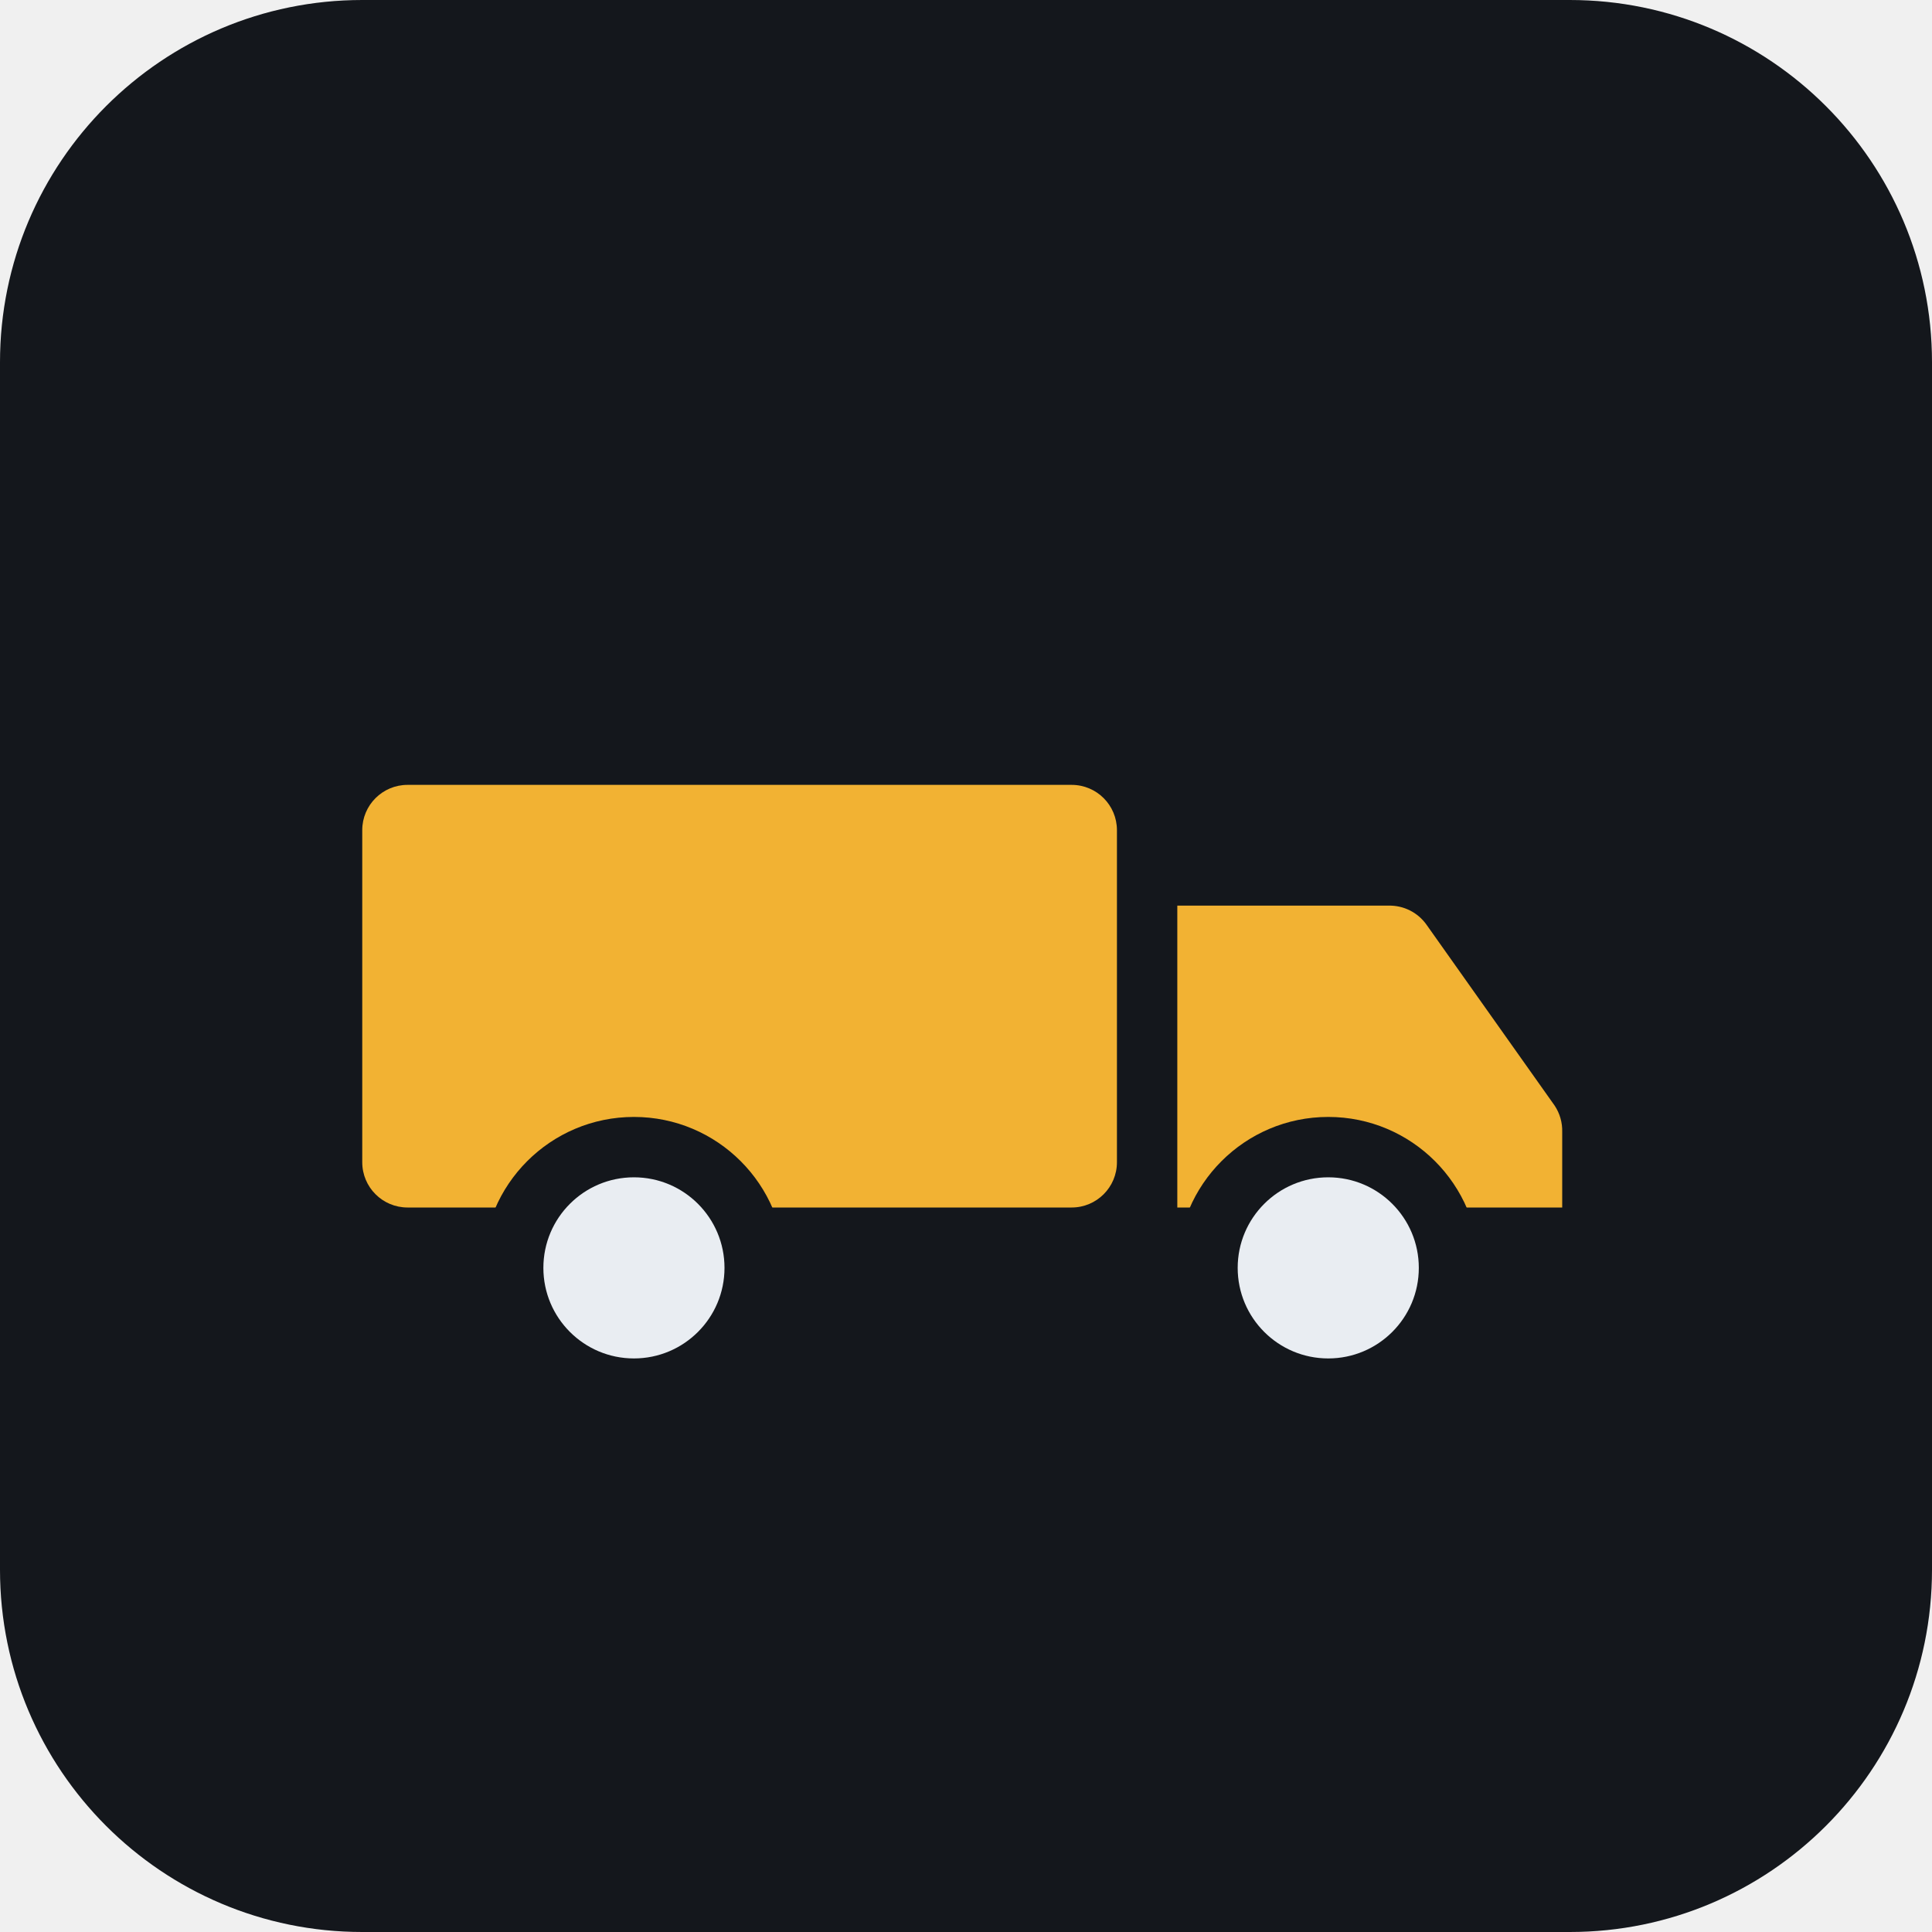
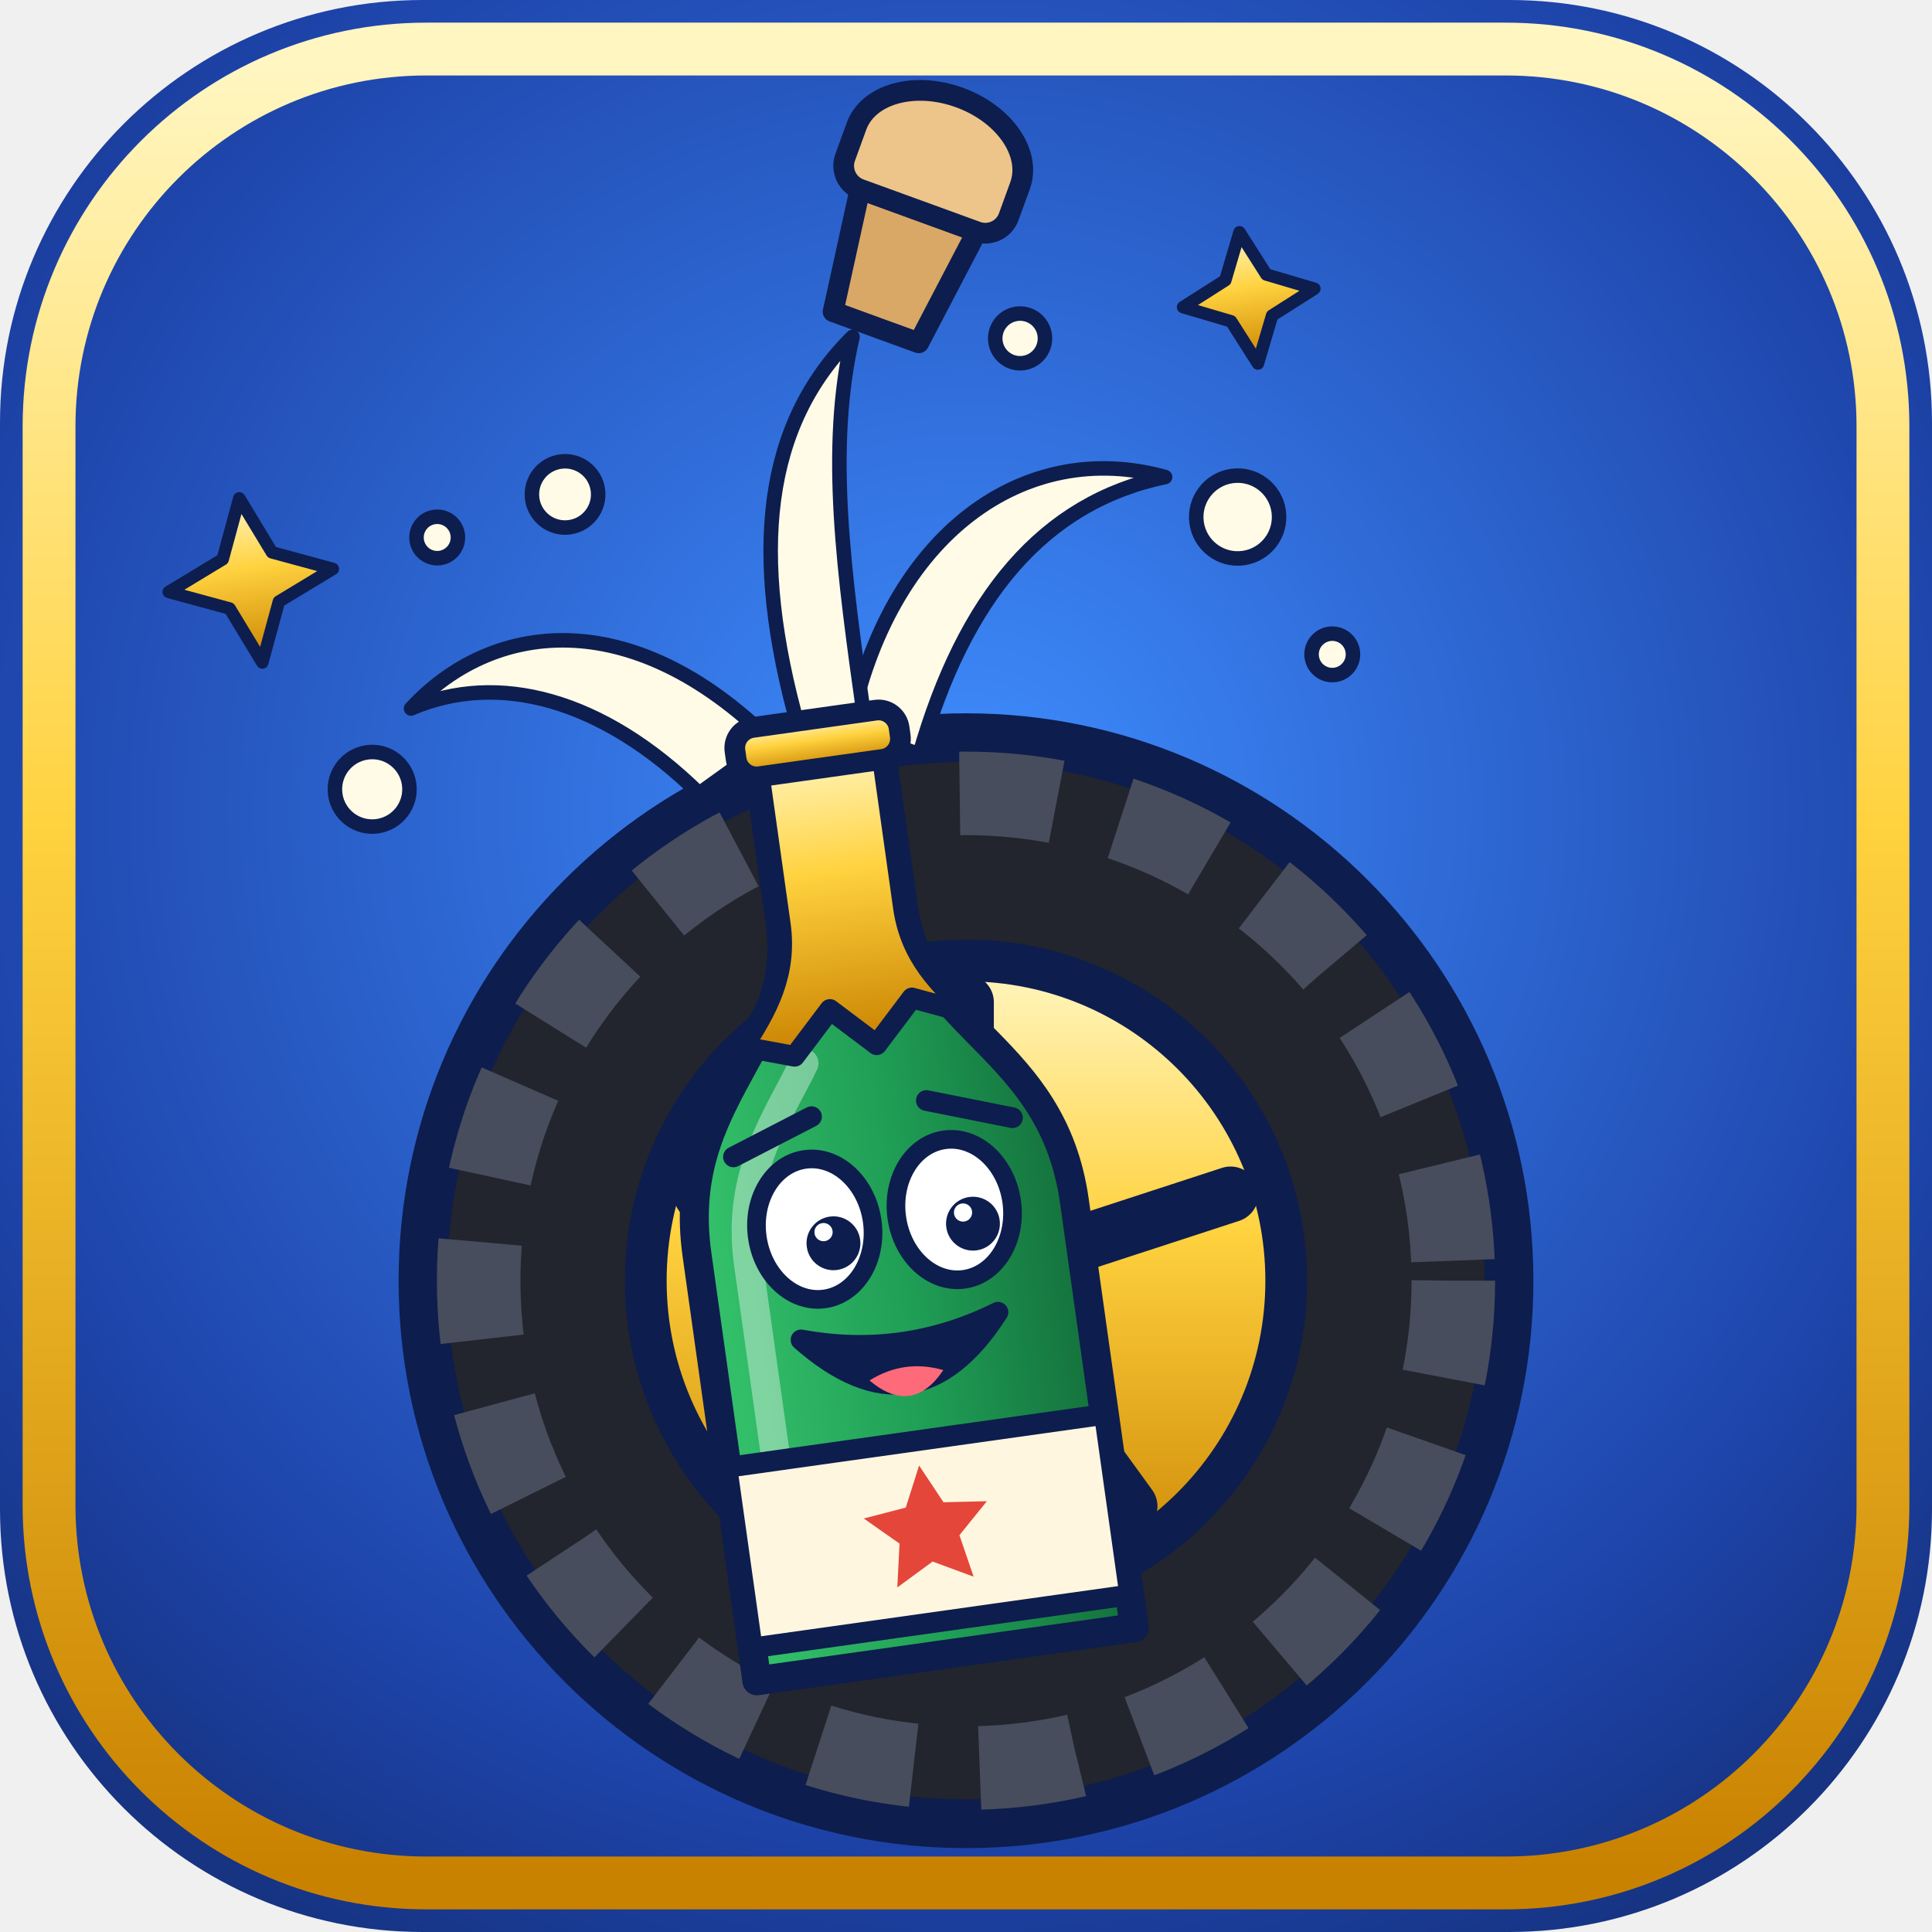
<svg xmlns="http://www.w3.org/2000/svg" viewBox="0 0 512 512">
-   <rect width="512" height="512" rx="96" fill="#14171c" />
-   <rect x="96" y="208" width="200" height="112" rx="12" fill="#f2b233" />
-   <path d="M312 240h56a12 12 0 0 1 10 5l34 48a12 12 0 0 1 2 7v20h-102z" fill="#f2b233" />
-   <circle cx="168" cy="336" r="40" fill="#14171c" />
-   <circle cx="168" cy="336" r="24" fill="#e9edf2" />
-   <circle cx="352" cy="336" r="40" fill="#14171c" />
-   <circle cx="352" cy="336" r="24" fill="#e9edf2" />
+   <defs>
+     <linearGradient id="icon-gold" x1="0" y1="0" x2="0" y2="1">
+       <stop offset="0" stop-color="#fff6c2" />
+       <stop offset=".42" stop-color="#ffd23f" />
+       <stop offset="1" stop-color="#c98200" />
+     </linearGradient>
+     <linearGradient id="icon-face" x1="0" y1="0" x2="0" y2="1">
+       <stop offset=".05" stop-color="#ffffff" />
+       <stop offset=".5" stop-color="#ffe680" />
+       <stop offset=".95" stop-color="#ff9a1f" />
+     </linearGradient>
+     <linearGradient id="icon-glass" x1="0" y1="0" x2="1" y2="0">
+       <stop offset="0" stop-color="#35c26b" />
+       <stop offset=".55" stop-color="#1f9d55" />
+       <stop offset="1" stop-color="#14713c" />
+     </linearGradient>
+     <pattern id="icon-check" width="32" height="32" patternUnits="userSpaceOnUse">
+       <rect width="32" height="32" fill="#ffffff" />
+       <rect width="16" height="16" fill="#14204a" />
+       <rect x="16" y="16" width="16" height="16" fill="#14204a" />
+     </pattern>
+     <radialGradient id="icon-sky" cx=".5" cy=".42" r=".75">
+       <stop offset="0" stop-color="#3f8dff" />
+       <stop offset=".7" stop-color="#1d43a8" />
+       <stop offset="1" stop-color="#132a6b" />
+     </radialGradient>
+   </defs>
+   <rect width="512" height="512" rx="112" fill="url(#icon-sky)" />
+   <rect x="13" y="13" width="486" height="486" rx="100" fill="none" stroke="url(#icon-gold)" stroke-width="14" />
+   <g transform="translate(256 262) scale(0.9)">
+     <g transform="translate(0 86) scale(2.05)">
+       <circle r="78" fill="#22252d" stroke="#0d1d4d" stroke-width="7" />
+       <circle r="70" fill="none" stroke="#474d5c" stroke-width="12" stroke-dasharray="14 9.5" />
+       <circle r="46" fill="url(#icon-gold)" stroke="#0d1d4d" stroke-width="6" />
+       <path d="M0 0L0.0 -40.0M0 0L38.0 -12.4M0 0L23.5 32.4M0 0L-23.5 32.4M0 0L-38.0 -12.4" stroke="#0d1d4d" stroke-width="8" stroke-linecap="round" />
+       <circle r="13" fill="#e4463a" stroke="#0d1d4d" stroke-width="5" />
+     </g>
+     <g transform="translate(-6 196) rotate(-8) scale(1.22)">
+       <g fill="#fffbe6" stroke="#0d1d4d" stroke-width="3.5" stroke-linejoin="round">
+         <path d="M-11 -224C-40 -262 -74 -262 -96 -244 -74 -250 -50 -240 -30 -214z" />
+         <path d="M8 -224C24 -270 60 -288 92 -274 62 -272 40 -252 24 -216z" />
+         <path d="M-4 -226C-10 -270 -2 -300 22 -318 12 -292 12 -262 12 -226z" />
+         <circle cx="-108" cy="-226" r="9" />
+         <circle cx="108" cy="-262" r="10" />
+         <circle cx="-52" cy="-290" r="8" />
+         <circle cx="-84" cy="-284" r="5" />
+         <circle cx="62" cy="-312" r="6" />
+         <circle cx="126" cy="-226" r="5" />
+       </g>
+       <g transform="translate(42 -346) rotate(28)">
+         <path d="M-15 0h30l-4 30h-22z" fill="#d9a866" stroke="#0d1d4d" stroke-width="5" stroke-linejoin="round" />
+         <path d="M-21 -14a21 15 0 0 1 42 0v8a6 6 0 0 1-6 6h-30a6 6 0 0 1-6-6z" fill="#edc58a" stroke="#0d1d4d" stroke-width="5" stroke-linejoin="round" />
+       </g>
+       <g fill="url(#icon-gold)" stroke="#0d1d4d" stroke-width="3" stroke-linejoin="round">
+         <path d="M-130 -300l6 14 14 6-14 6-6 14-6-14-14-6 14-6z" />
+         <path d="M118 -330l5 11 11 5-11 5-5 11-5-11-11-5 11-5z" />
+       </g>
+       <path d="M-46 0V-104C-46 -142 -15 -150 -15 -180V-216H15V-180C15 -150 46 -142 46 -104V0Z" fill="url(#icon-glass)" stroke="#0d1d4d" stroke-width="7" stroke-linejoin="round" />
+       <path d="M-34 -22V-100C-34 -122 -22 -134 -14 -146" fill="none" stroke="#ffffff" stroke-opacity=".38" stroke-width="7" stroke-linecap="round" />
+       <path d="M-15 -222H15V-180C15 -168 21 -160 28 -152L14 -158 4 -148 -6 -158 -16 -148 -28 -152C-21 -160 -15 -168 -15 -180Z" fill="url(#icon-gold)" stroke="#0d1d4d" stroke-width="5" stroke-linejoin="round" />
+       <rect x="-20" y="-228" width="40" height="12" rx="5" fill="url(#icon-gold)" stroke="#0d1d4d" stroke-width="5" />
+       <path d="M-46 -52H46V-8H-46Z" fill="#fff6e0" stroke="#0d1d4d" stroke-width="5" stroke-linejoin="round" />
+       <path d="M0 -46l4.6 9.6 10.4 1.2-7.7 7.2 2 10.4L0 -22.6l-9.3 5 2-10.4-7.7-7.2 10.4-1.2z" fill="#e4463a" />
+       <ellipse cx="-17" cy="-106" rx="14" ry="17" fill="#ffffff" stroke="#0d1d4d" stroke-width="4.5" />
+       <ellipse cx="17" cy="-106" rx="14" ry="17" fill="#ffffff" stroke="#0d1d4d" stroke-width="4.5" />
+       <circle cx="-13" cy="-102" r="6.5" fill="#0d1d4d" />
+       <circle cx="21" cy="-102" r="6.5" fill="#0d1d4d" />
+       <circle cx="-15" cy="-105" r="2.2" fill="#ffffff" />
+       <circle cx="19" cy="-105" r="2.2" fill="#ffffff" />
+       <path d="M-34 -126l20 -7M34 -126l-20 -7" stroke="#0d1d4d" stroke-width="5" stroke-linecap="round" />
+       <path d="M-24 -80Q0 -52 24 -80Q0 -72 -24 -80Z" fill="#0d1d4d" stroke="#0d1d4d" stroke-width="5" stroke-linejoin="round" />
+       <path d="M-9 -68Q0 -58 9 -68Q0 -72 -9 -68Z" fill="#ff6a7a" />
+     </g>
+   </g>
</svg>
